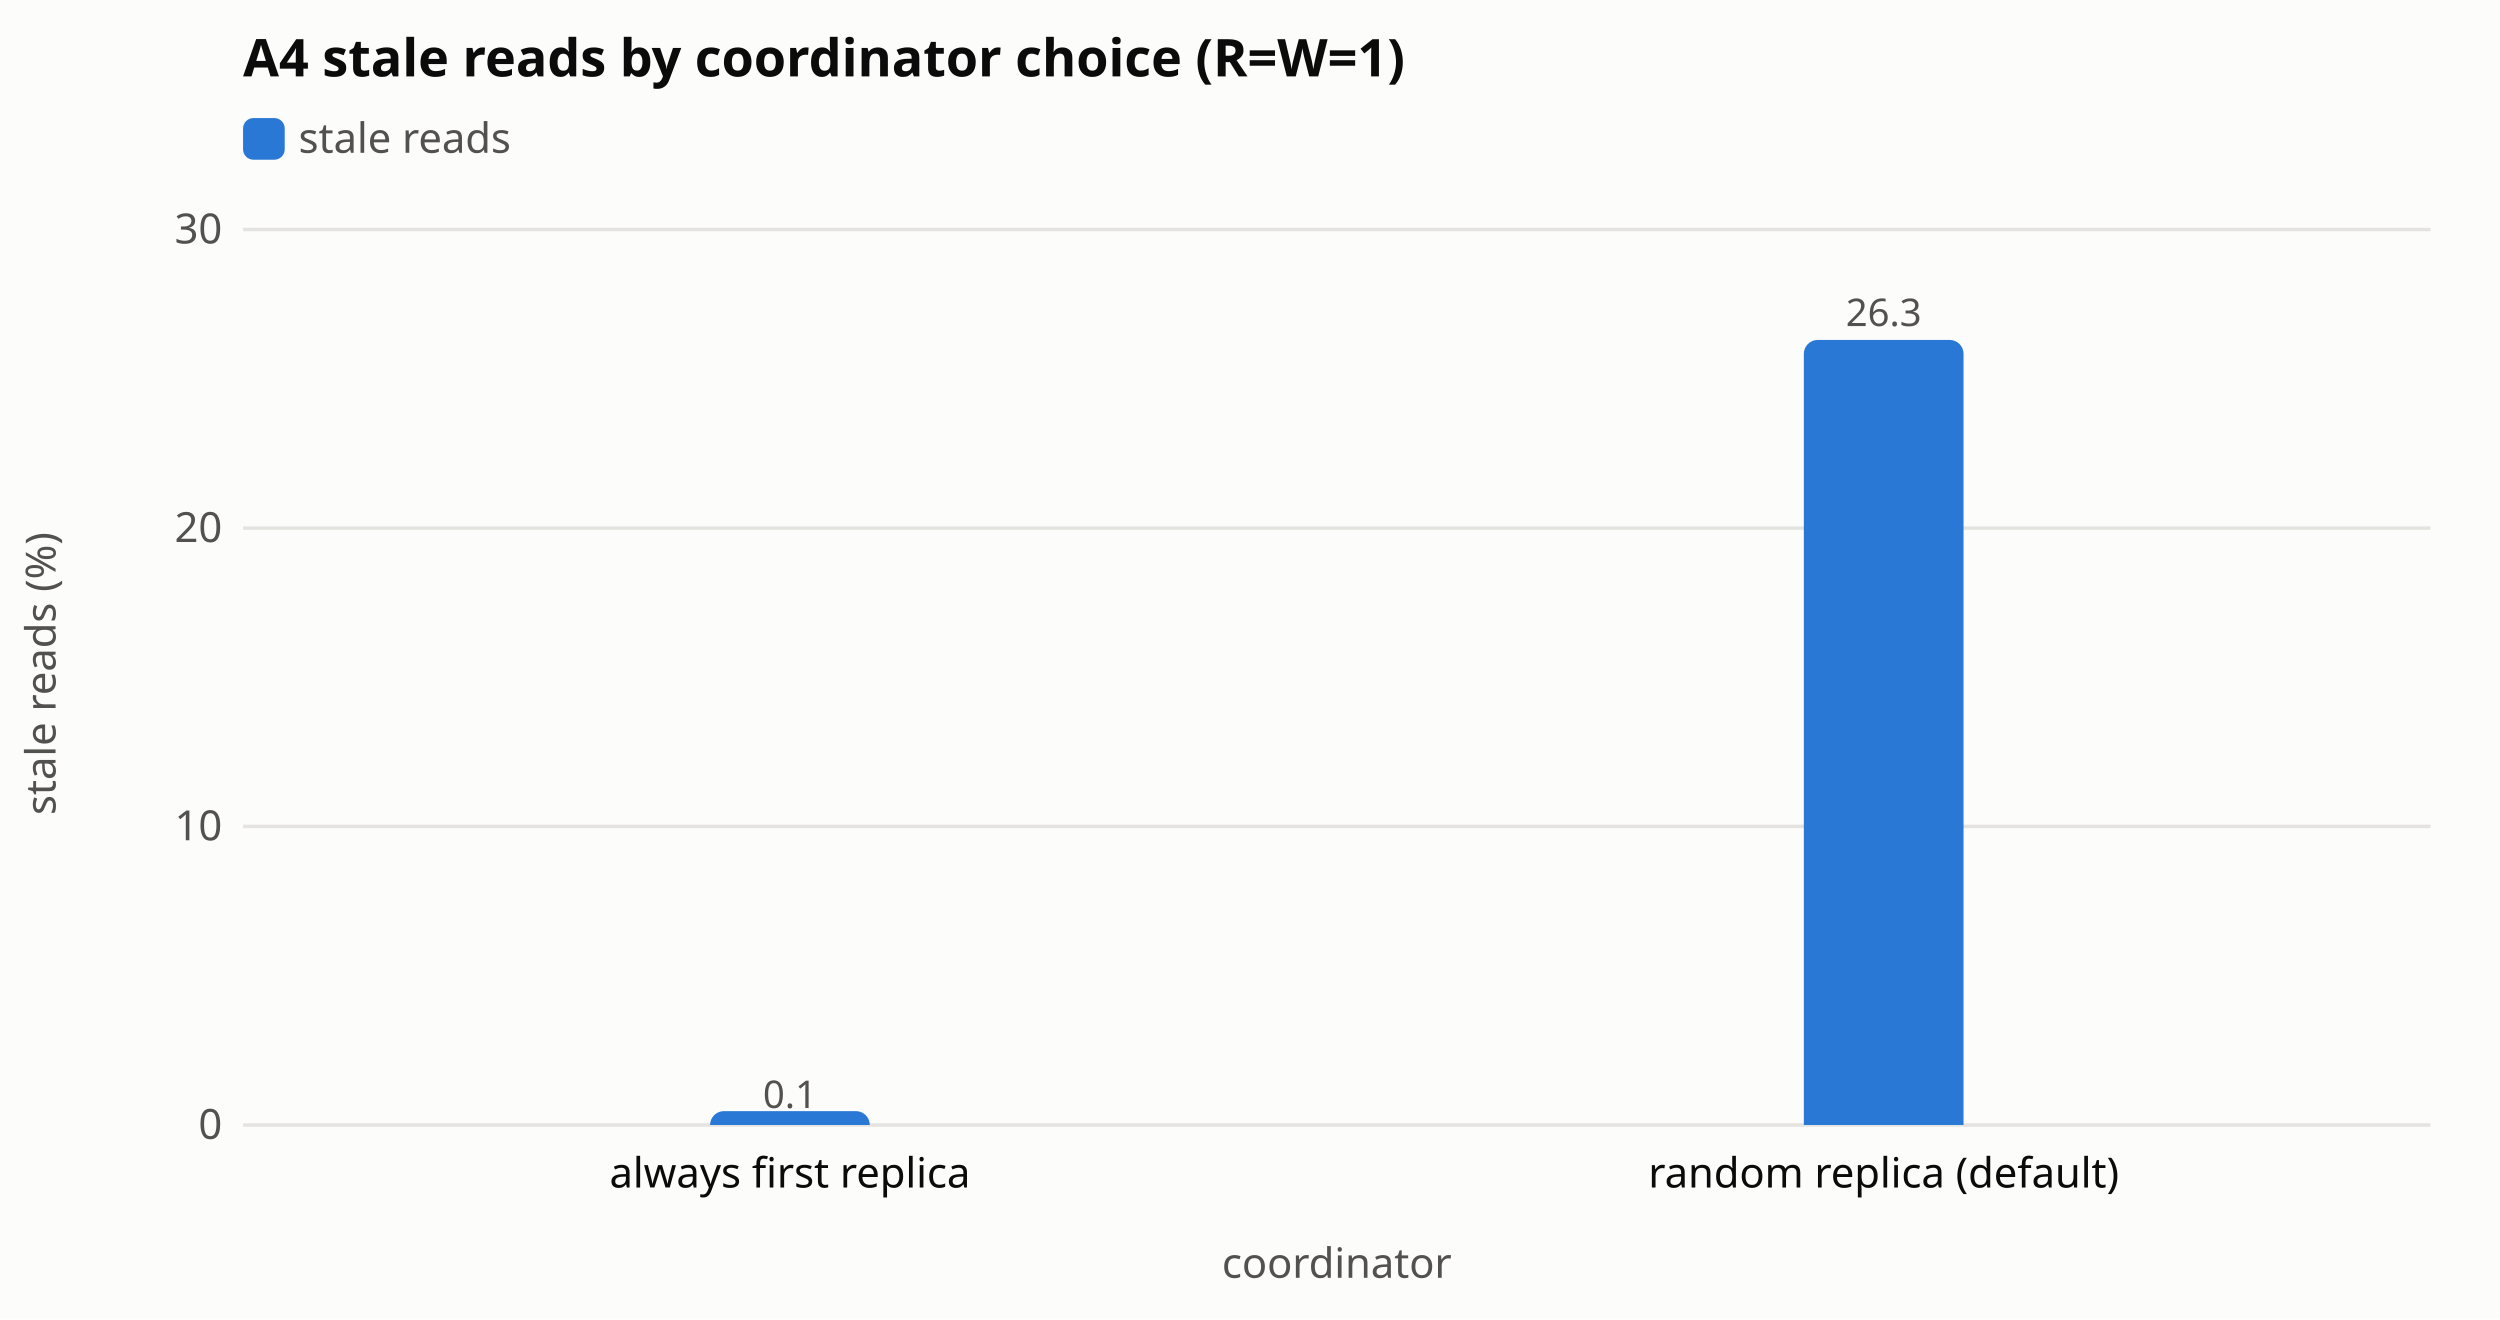
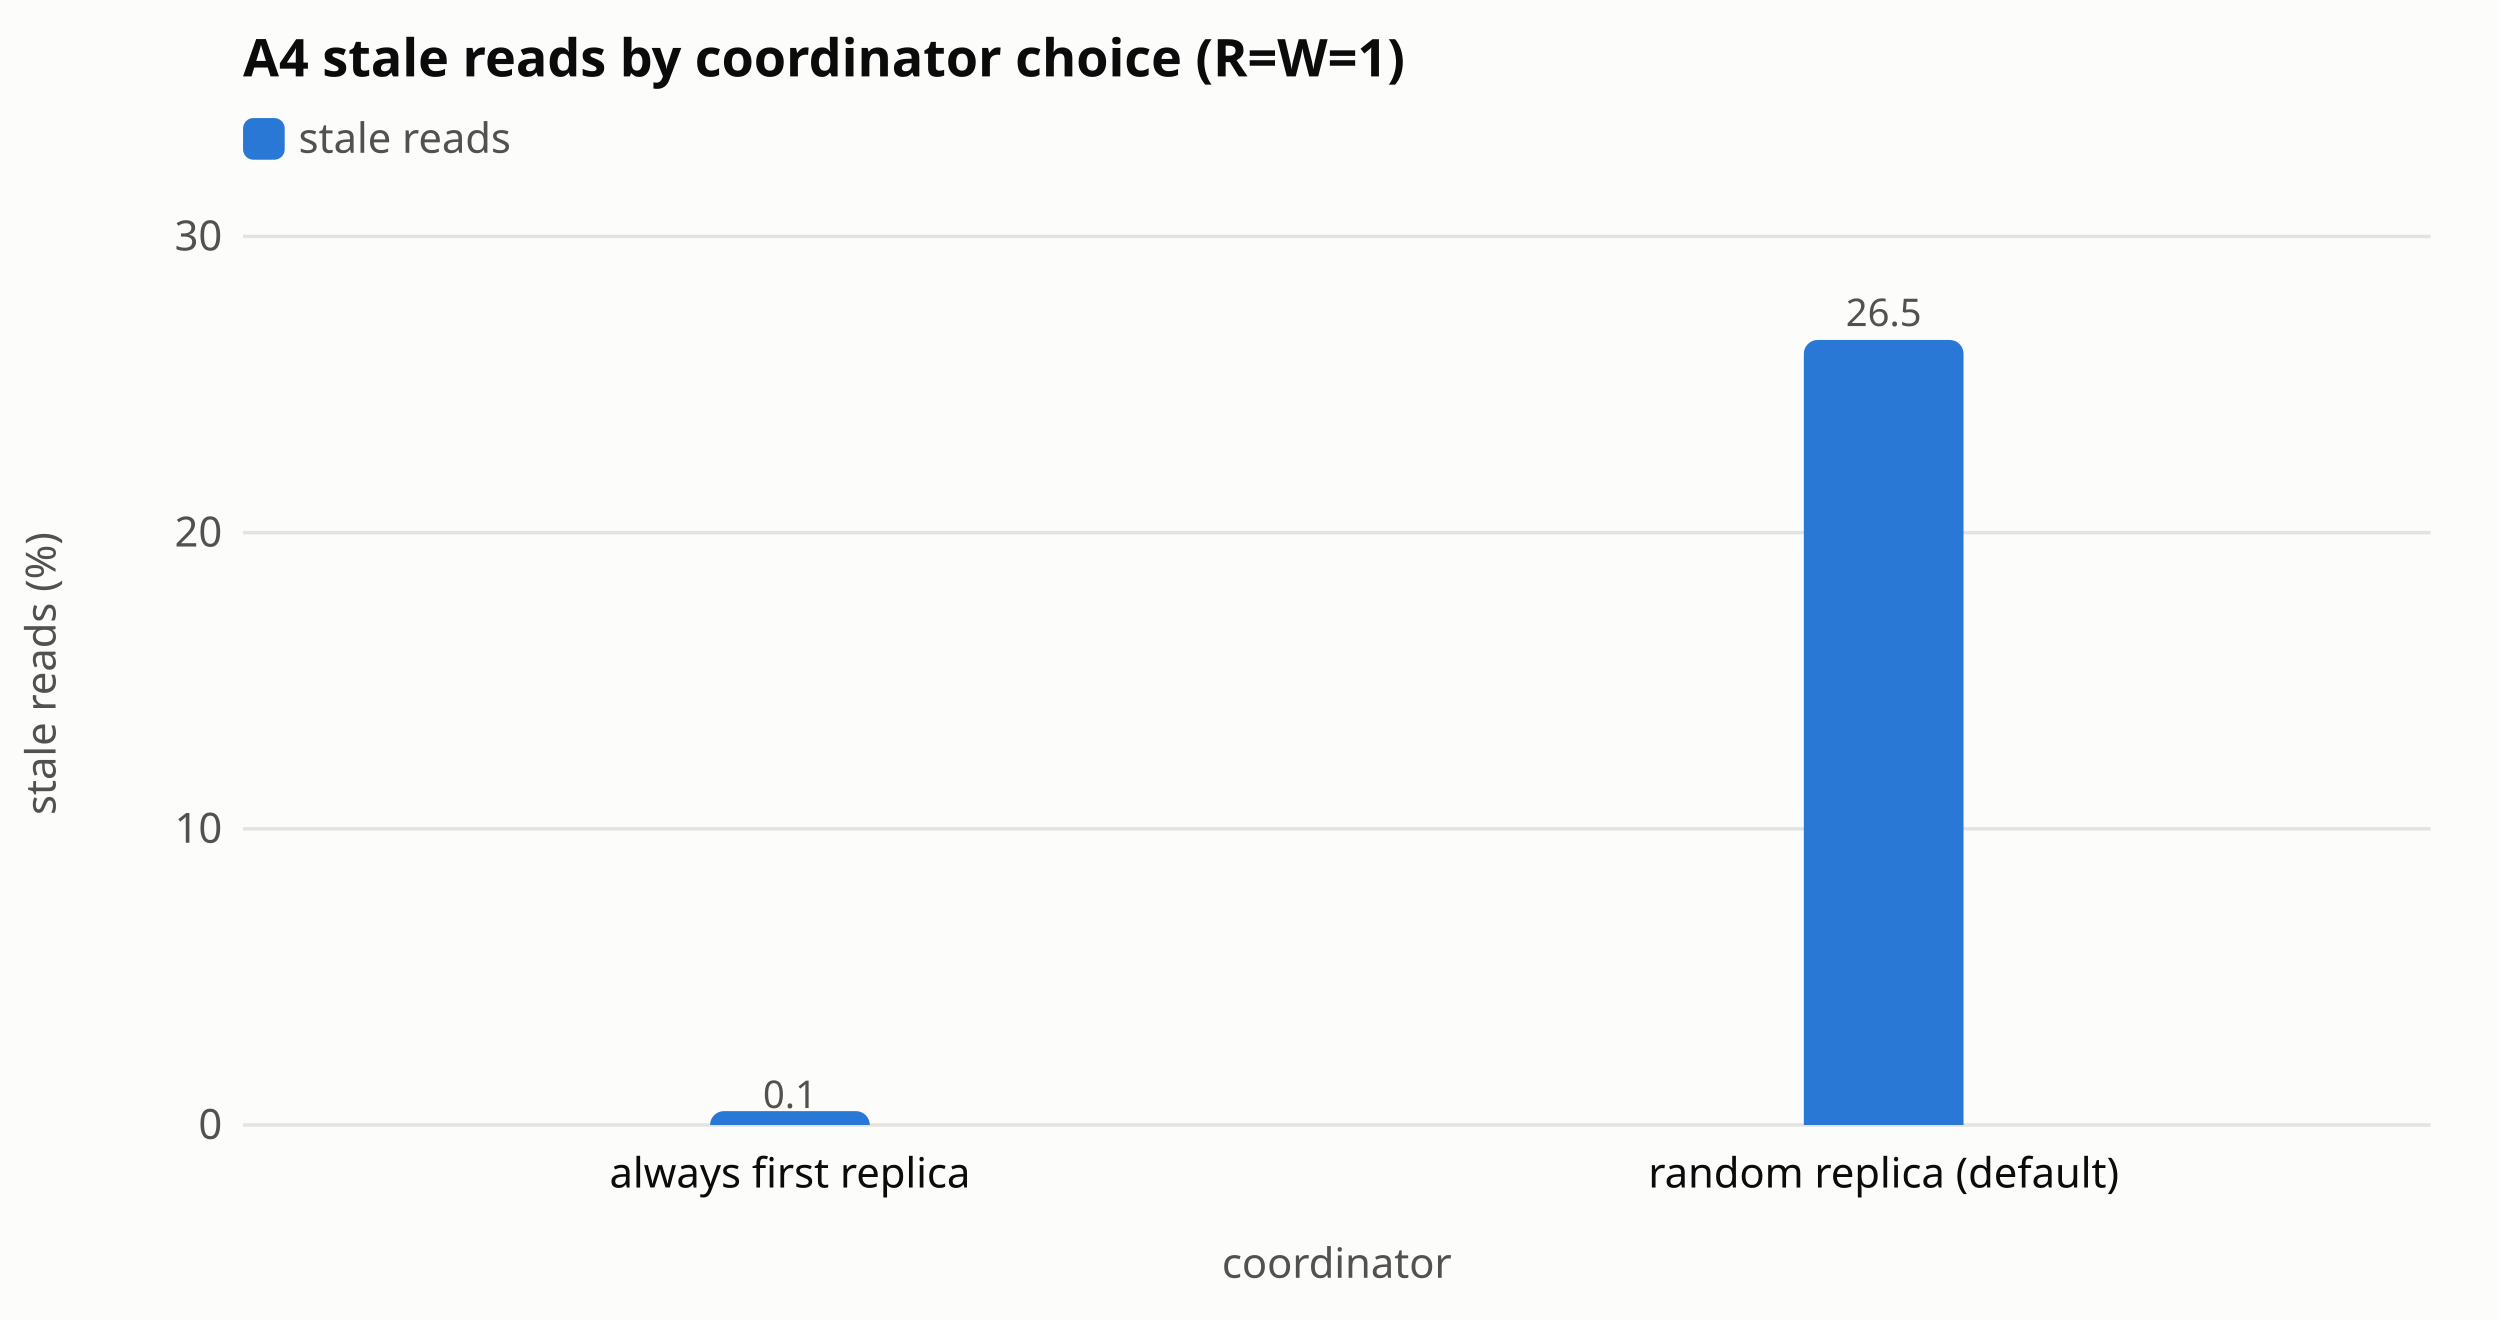
<svg xmlns="http://www.w3.org/2000/svg" width="720" height="380" font-family="system-ui,sans-serif" font-size="12">
  <rect width="100%" height="100%" fill="#fcfcfb" />
  <text x="70" y="22" font-size="15" font-weight="600" fill="#0b0b0b">A4 stale reads by coordinator choice (R=W=1)</text>
  <rect x="70" y="34" width="12" height="12" rx="3" fill="#2a78d6" />
  <text x="86" y="44" fill="#52514e">stale reads</text>
  <text x="385" y="368" text-anchor="middle" fill="#52514e">coordinator</text>
  <text transform="translate(16,194) rotate(-90)" text-anchor="middle" fill="#52514e">stale reads (%)</text>
  <line x1="70" x2="700" y1="324.0" y2="324.0" stroke="#e4e3df" />
  <text x="64" y="328.0" text-anchor="end" fill="#52514e">0</text>
-   <line x1="70" x2="700" y1="238.0" y2="238.0" stroke="#e4e3df" />
-   <text x="64" y="242.0" text-anchor="end" fill="#52514e">10</text>
-   <line x1="70" x2="700" y1="152.1" y2="152.1" stroke="#e4e3df" />
-   <text x="64" y="156.1" text-anchor="end" fill="#52514e">20</text>
-   <line x1="70" x2="700" y1="66.1" y2="66.1" stroke="#e4e3df" />
-   <text x="64" y="70.1" text-anchor="end" fill="#52514e">30</text>
+   <line x1="70" x2="700" y1="238.7" y2="238.7" stroke="#e4e3df" />
+   <text x="64" y="242.7" text-anchor="end" fill="#52514e">10</text>
+   <line x1="70" x2="700" y1="153.4" y2="153.4" stroke="#e4e3df" />
+   <text x="64" y="157.4" text-anchor="end" fill="#52514e">20</text>
+   <line x1="70" x2="700" y1="68.1" y2="68.1" stroke="#e4e3df" />
+   <text x="64" y="72.1" text-anchor="end" fill="#52514e">30</text>
  <text x="227.5" y="342" text-anchor="middle" fill="#0b0b0b">always first replica</text>
  <path d="M204.5 324 V324.0 a4 4 0 0 1 4 -4 H246.5 a4 4 0 0 1 4 4 V324 Z" fill="#2a78d6" />
  <text x="227.5" y="319.1" text-anchor="middle" font-size="11" fill="#52514e">0.1</text>
  <text x="542.5" y="342" text-anchor="middle" fill="#0b0b0b">random replica (default)</text>
  <path d="M519.5 324 V101.9 a4 4 0 0 1 4 -4 H561.5 a4 4 0 0 1 4 4 V324 Z" fill="#2a78d6" />
-   <text x="542.5" y="93.9" text-anchor="middle" font-size="11" fill="#52514e">26.3</text>
+   <text x="542.5" y="93.9" text-anchor="middle" font-size="11" fill="#52514e">26.5</text>
</svg>
